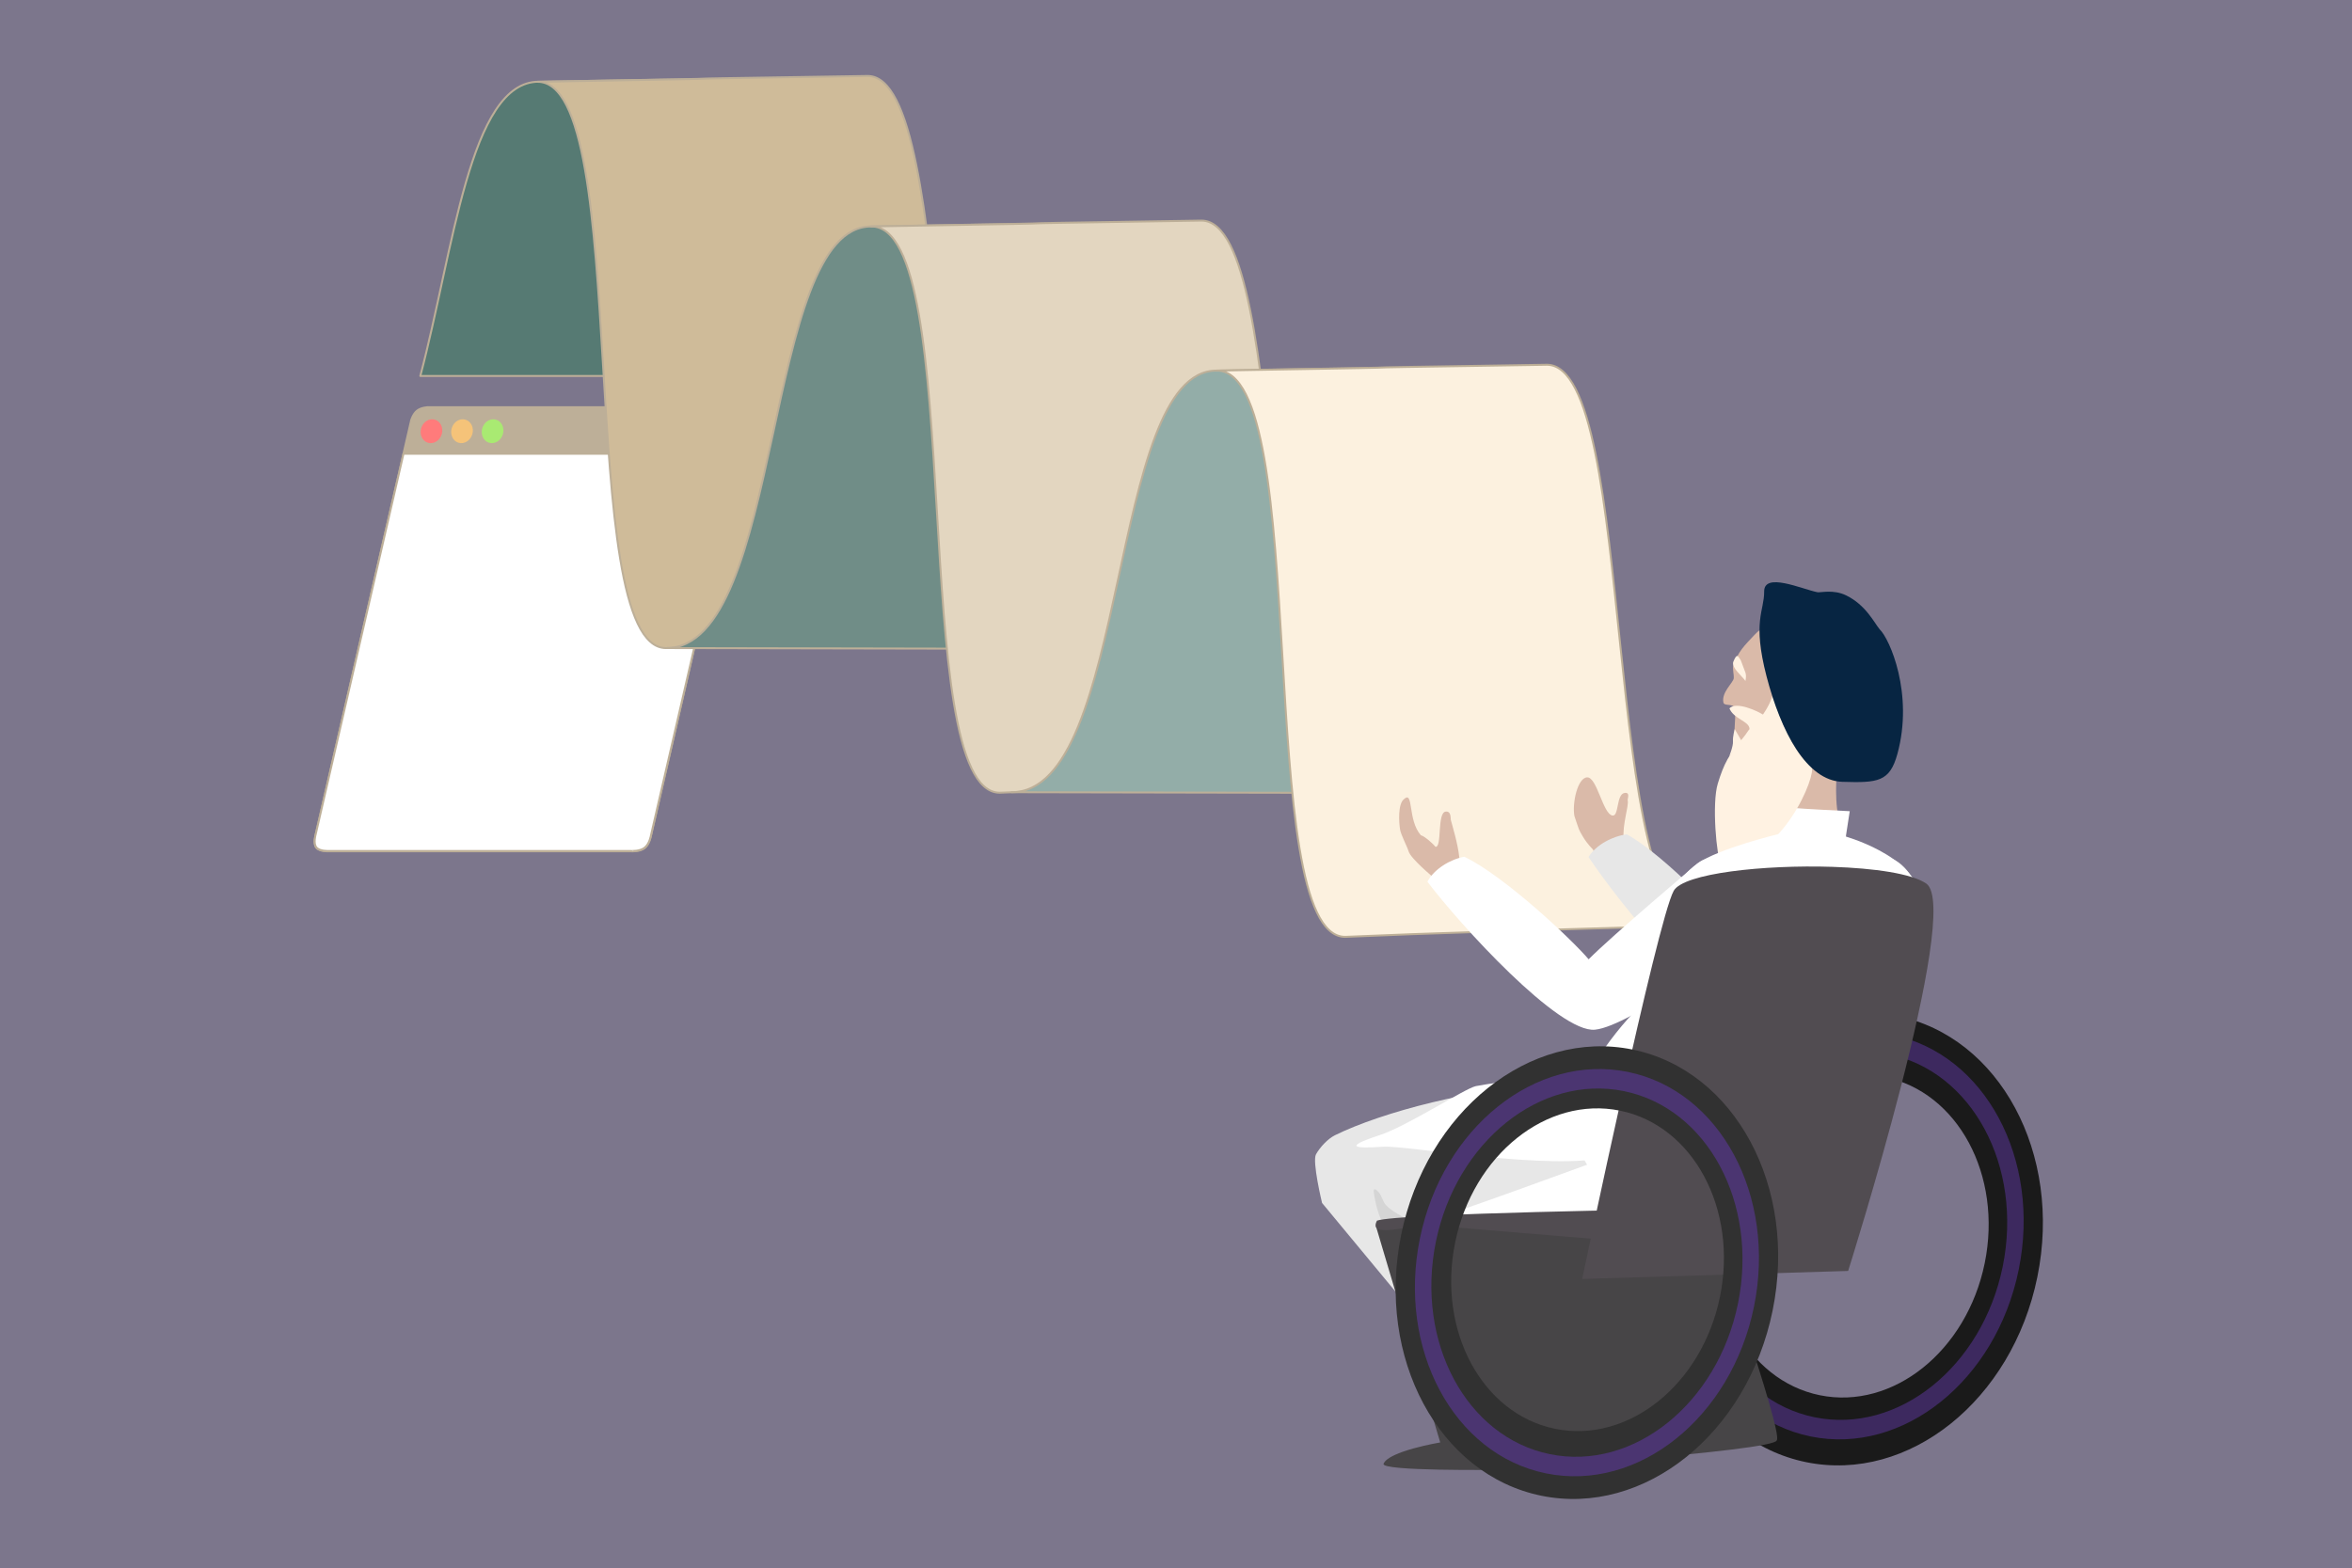
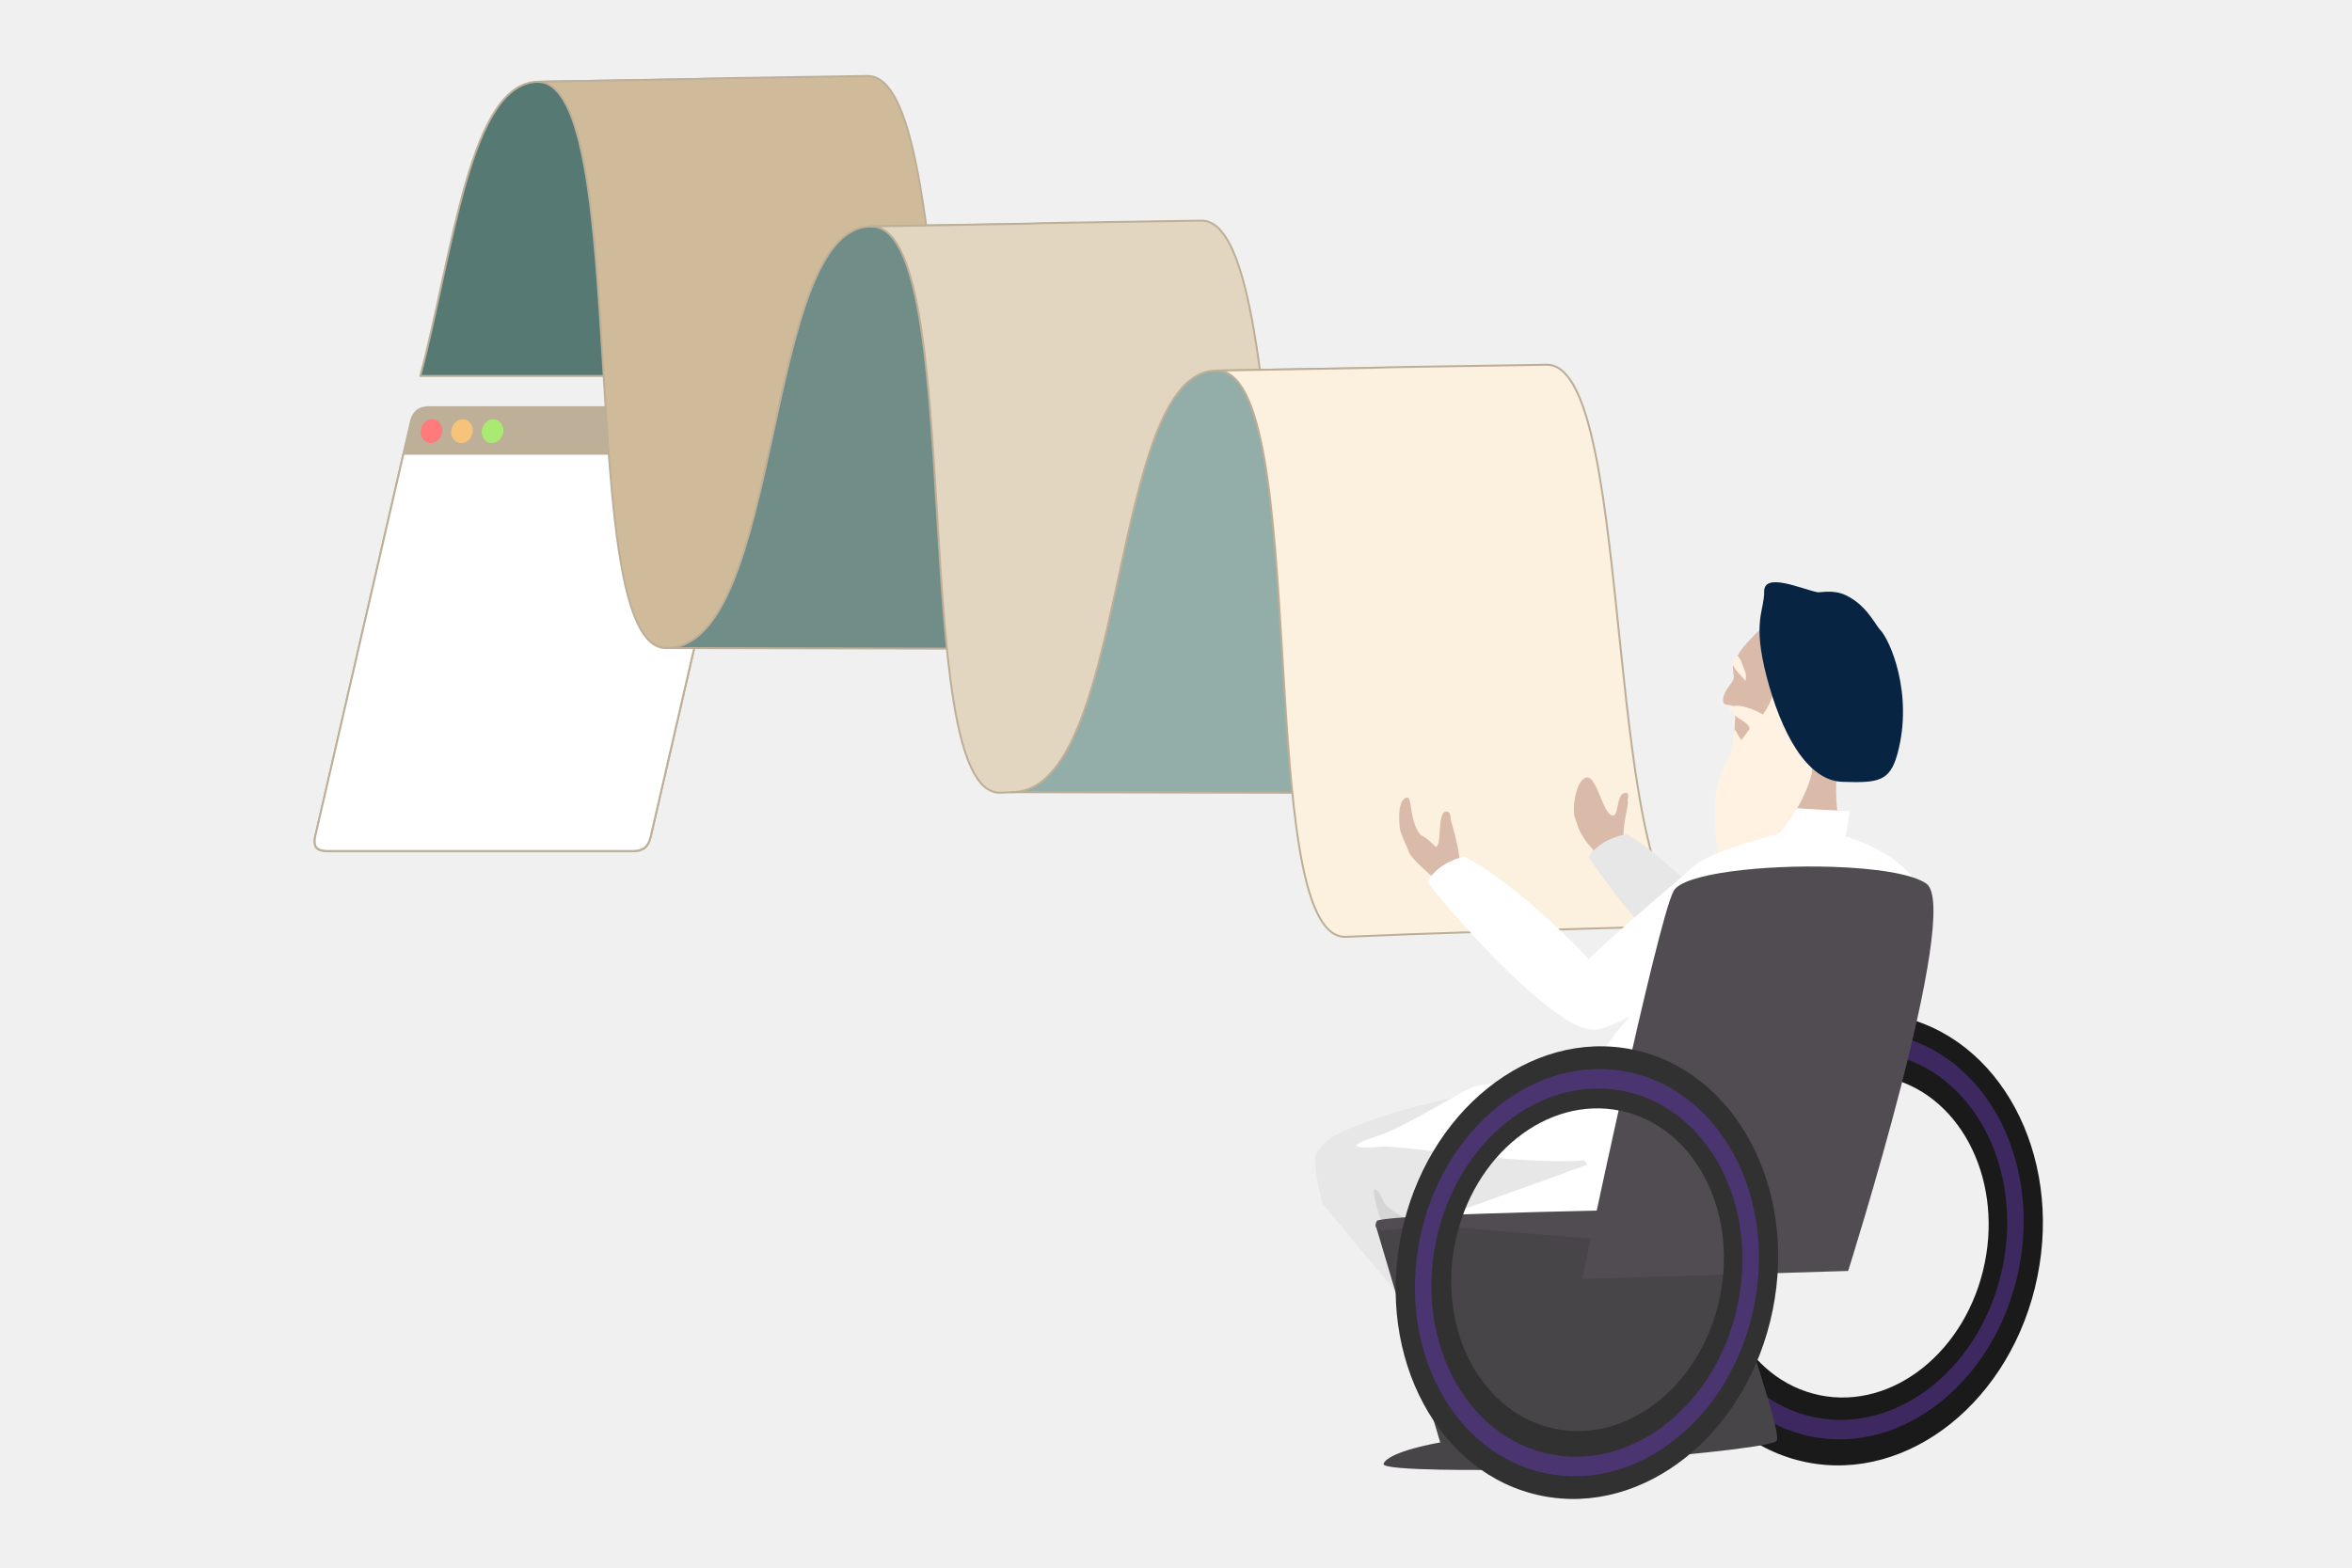
<svg xmlns="http://www.w3.org/2000/svg" xmlns:ns1="http://vectornator.io" height="100%" style="fill-rule:nonzero;clip-rule:evenodd;stroke-linecap:round;stroke-linejoin:round;" xml:space="preserve" width="100%" version="1.1" viewBox="0 0 600 400">
  <defs />
  <g id="Layer 2" ns1:layerName="Layer 2">
-     <path d="M-70.112+433.299L664.888+433.299L664.888-86.492L-70.112-86.492L-70.112+433.299Z" opacity="1" fill="#7c768c" />
    <path stroke="#bdaf98" stroke-width="0.5" d="M191.252+103.893L166.057+213.252C166.057+213.252+165.708+215.402+164.452+216.392C163.195+217.382+161.03+217.212+161.03+217.212L83.864+217.212C83.864+217.212+81.504+217.334+80.668+216.283C79.833+215.232+80.522+213.009+80.522+213.009L104.888+107.242C104.888+107.242+105.351+105.597+106.435+104.759C107.519+103.922+109.223+103.893+109.223+103.893L191.252+103.893Z" fill="#bdaf98" stroke-linecap="round" opacity="1" stroke-linejoin="round" />
    <path stroke="#bdaf98" stroke-width="0.5" d="M102.931+115.775L80.523+212.913C80.523+212.913+79.859+215.158+80.695+216.209C81.531+217.26+83.876+217.126+83.876+217.126L161.042+217.126C161.042+217.125+163.195+217.285+164.452+216.295C165.709+215.304+166.057+213.171+166.057+213.171L188.522+115.775L102.931+115.775Z" fill="#ffffff" stroke-linecap="round" opacity="1" stroke-linejoin="round" />
    <path stroke="#bdaf98" stroke-width="0.5" d="M209.29+241.225L181.814+360.49C181.814+360.49+181.433+362.834+180.063+363.914C178.692+364.994+176.332+364.809+176.332+364.809L92.175+364.809C92.175+364.809+89.602+364.941+88.691+363.795C87.779+362.649+88.53+360.224+88.53+360.224L115.104+244.877C115.104+244.877+115.609+243.083+116.791+242.17C117.973+241.257+119.832+241.225+119.832+241.225L209.29+241.225Z" fill="#ffffff" stroke-linecap="round" opacity="0" stroke-linejoin="round" />
    <path d="M340.554+289.657C338.743+290.549+336.747+292.686+335.718+294.516C334.689+296.347+337.26+306.937+337.26+306.937L378.588+356.834L390.18+352.298C390.18+352.298+371.484+324.527+358.793+309.928C370.723+315.328+429.476+313.959+431.386+295.203C434.455+265.071+364.63+277.795+340.554+289.657Z" opacity="1" fill="#e7e7e7" />
    <path d="M351.648+304.133C352.251+304.808+352.111+304.879+353.085+306.808C354.059+308.738+358.938+311.011+358.938+311.011C358.938+311.011+353.723+313.324+352.561+311.556C351.399+309.789+350.516+305.125+350.435+304.072C350.355+303.02+351.044+303.458+351.648+304.133Z" opacity="1" fill="#d5d5d5" />
    <path d="M415.269+271.336C415.269+271.336+379.371+276.488+376.473+277.131C373.575+277.775+358.891+287.432+351.707+289.717C342.353+292.797+345.85+293.068+352.933+292.585C358.548+292.203+396.298+298.89+410.303+295.147C411.422+294.848+365.314+311.672+366.771+310.599C369.102+308.88+417.716+319.556+427.098+311.405C431.03+307.989+415.269+271.336+415.269+271.336Z" opacity="1" fill="#ffffff" />
  </g>
  <g id="Layer 1 copy" ns1:layerName="Layer 1 copy">
    <path stroke="#bdaf98" stroke-width="0.5" d="M175.835+20.227C175.835+20.227+163.591+20.436+137.455+20.855C119.801+20.759+115.654+64.224+107.219+95.93L176.092+95.93L175.835+20.227Z" fill="#567a73" stroke-linecap="round" opacity="1" stroke-linejoin="round" />
    <path stroke="#bdaf98" stroke-width="0.5" d="M137.071+20.871C218.899+19.504+139.853+20.63+221.371+19.382C244.623+19.501+234.785+163.065+261.166+162.378C212.451+163.826+192.579+164.364+169.877+165.357C146.216+165.287+161.664+20.485+137.071+20.871Z" fill="#cfbb99" stroke-linecap="round" opacity="1" stroke-linejoin="round" />
  </g>
  <g id="Layer 1" ns1:layerName="Layer 1">
    <path stroke="#bdaf98" stroke-width="0.5" d="M260.617+57.144C260.617+57.144+248.386+57.364+222.25+57.784C194.475+57.632+200.13+165.412+169.926+165.353C247.179+165.551+260.998+165.503+260.998+165.503L260.617+57.144Z" fill="#708d87" stroke-linecap="round" opacity="1" stroke-linejoin="round" />
    <path stroke="#bdaf98" stroke-width="0.5" d="M222.216+57.777C304.043+56.41+224.997+57.536+306.515+56.288C329.768+56.406+319.93+199.971+346.31+199.284C297.595+200.732+277.723+201.27+255.022+202.263C231.36+202.193+246.808+57.39+222.216+57.777Z" fill="#e3d6c0" stroke-linecap="round" opacity="1" stroke-linejoin="round" />
  </g>
  <g id="Layer 1 copy_2" ns1:layerName="Layer 1 copy">
    <path stroke="#bdaf98" stroke-width="0.5" d="M348.741+93.923C348.741+93.923+336.509+94.144+310.373+94.563C282.598+94.411+288.254+202.192+258.049+202.133C335.302+202.33+349.122+202.283+349.122+202.283L348.741+93.923Z" fill="#93ada8" stroke-linecap="round" opacity="1" stroke-linejoin="round" />
    <path stroke="#bdaf97" stroke-width="0.5" d="M310.339+94.556C392.167+93.189+313.12+94.315+394.639+93.067C417.891+93.186+408.053+236.751+434.433+236.063C385.719+237.512+365.847+238.049+343.145+239.042C319.483+238.972+334.931+94.17+310.339+94.556Z" fill="#fcf1df" stroke-linecap="round" opacity="1" stroke-linejoin="round" />
  </g>
  <g id="Layer ~neeeede 3 copy" ns1:layerName="Layer ~neeeede 3 copy">
    <path d="M483.979+259.223C457.814+253.887+431.392+275.039+424.978+306.484C418.565+337.93+434.593+367.74+460.759+373.077C486.924+378.413+513.323+357.256+519.736+325.811C526.149+294.365+510.144+264.559+483.979+259.223ZM480.798+274.82C499.453+278.625+510.879+299.864+506.307+322.284C501.734+344.704+482.897+359.801+464.242+355.996C445.587+352.191+434.167+330.924+438.739+308.504C443.312+286.083+462.143+271.015+480.798+274.82Z" opacity="1" fill="#1a1a1a" />
    <path d="M482.803+264.089C459.267+259.288+435.513+278.325+429.744+306.612C423.975+334.899+438.376+361.718+461.913+366.518C485.449+371.318+509.203+352.281+514.972+323.995C520.741+295.708+506.34+268.889+482.803+264.089ZM481.804+268.989C503.088+273.33+516.112+297.583+510.895+323.163C505.678+348.743+484.196+365.959+462.912+361.618C441.628+357.277+428.604+333.023+433.821+307.444C439.038+281.864+460.52+264.648+481.804+268.989Z" opacity="1" fill="#3d295f" />
    <path d="M409.656+223.88L406.345+216.725C406.345+216.725+404.904+215.324+403.877+213.592C402.607+211.449+402.931+212.02+401.637+208.217C401.02+205.012+402.432+198.373+404.919+198.349C407.406+198.325+408.909+207.626+411.306+208.082C413.056+208.457+412.253+202.635+414.451+202.319C415.958+202.103+415.135+203.856+415.228+204.218C415.578+205.566+413.831+210.418+414.203+213.979C414.417+216.023+416.386+217.981+416.386+217.981L409.656+223.88Z" opacity="1" fill="#dabaa9" />
    <path d="M367.719+228.65L365.674+223.882C365.674+223.882+359.757+219.014+359.303+217.132C359.111+216.338+357.405+213.037+357.183+211.77C356.833+209.775+356.595+205.101+358.155+203.903C360.68+201.572+359.026+209.198+362.46+213.113C363.413+213.334+365.733+215.407+366.165+216.055C367.915+216.431+366.566+207.405+368.764+207.089C370.272+206.873+370.018+208.859+370.112+209.221C370.462+210.569+371.894+215.188+372.267+218.749C372.481+220.793+374.449+222.751+374.449+222.751L367.719+228.65Z" opacity="1" fill="#dabaa9" />
    <path d="M445.643+258.951C454.878+258.572+483.035+239.785+483.035+239.785C483.035+239.785+493.39+230.703+486.496+222.115C479.603+213.528+469.122+222.72+469.122+222.72C469.122+222.72+451.13+235.484+445.101+240.926C441.191+235.71+424.995+218.45+415.03+212.888C411.459+213.307+407.14+215.532+405.24+218.678C412.893+230.193+436.407+259.33+445.643+258.951Z" opacity="1" fill="#e7e7e7" />
    <path d="M439.664+179.301C439.022+176.732+442.18+174.153+442.278+173.089C442.364+172.153+441.962+170.711+442.131+169.921C443.435+166.158+444.968+164.776+447.627+161.936C451.223+158.096+457.005+157.483+461.79+157.483C471.835+157.483+479.978+165.005+479.978+177.778C479.978+190.551+471.835+200.905+461.79+200.905C457.967+200.905+457.388+196.225+453.72+194.141C450.246+192.168+446.781+193.19+442.72+190.149C441.96+188.236+442.958+183.771+442.537+180.817C442.331+179.374+439.904+180.259+439.664+179.301Z" opacity="1" fill="#dabaa9" />
    <path d="M457.049+199.063L454.882+213.725C454.882+213.725+473.609+216.612+470.601+212.581C467.662+208.642+468.502+198.329+468.502+198.329L457.049+199.063Z" opacity="1" fill="#dabaa9" />
    <path d="M462.742+214.707C461.694+214.576+453.577+213.264+453.577+213.264C453.577+213.264+453.676+205.769+456.723+206.087C459.584+206.386+471.872+206.977+471.872+206.977L470.604+215.217C470.604+215.217+463.79+214.838+462.742+214.707Z" opacity="1" fill="#ffffff" />
    <path d="M462.121+195.817C463.519+197.125+455.025+219.858+439.02+220.496C437.907+218.669+436.653+205.063+438.212+199.94C439.772+194.816+441.078+192.511+444.598+188.335C445.724+186.974+445.739+186.672+446.306+186.046C446.336+184.001+442.263+183.505+441.183+180.738C442.939+178.878+448.332+181.443+449.736+182.323C451.725+179.402+452.068+177.763+452.096+177.597C454.893+184.992+456.951+190.983+462.121+195.817Z" opacity="1" fill="#fff2e2" />
    <path d="M442.084+189.167C442.178+190.37+441.133+192.962+441.133+192.962L444.361+189.191L442.532+186.019C442.532+186.019+441.99+187.964+442.084+189.167Z" opacity="1" fill="#fff2e2" />
    <path d="M444.088+168.498C445.261+171.874+445.624+171.576+445.274+173.756C444.332+172.41+441.692+170.367+442.15+168.902C443.092+166.599+443.307+167.285+444.088+168.498Z" opacity="1" fill="#fff2e2" />
    <path d="M435.488+309.877C435.488+309.877+455.13+365.868+453.244+367.513C452.907+370.236+381.772+375.039+381.772+375.039C381.772+375.039+352.229+375.411+352.95+373.495C354.166+370.264+367.405+368.04+367.405+368.04L351.016+312.906L435.488+309.877Z" opacity="1" fill="#474547" />
    <path d="M474.774+313.751L428.412+308.502C428.412+308.502+356.704+309.543+351.274+311.449C348.723+316.339+360.319+312.26+365.058+312.66C381.518+314.051+406.693+316.127+406.693+316.127L474.774+313.751Z" opacity="1" fill="#514c51" />
    <path d="M470.156+213.235C470.156+213.235+488.555+218.152+489.821+228.868C493.321+258.486+451.868+324.413+436.048+320.232C414.086+314.428+395.83+292.084+402.317+279.109C409.061+265.62+419.4+254.647+421.81+254.49C422.923+243.428+422.758+227.624+432.987+220.357C438.459+216.469+453.72+212.807+453.72+212.807L470.156+213.235Z" opacity="1" fill="#ffffff" />
    <path d="M484.037+192.342C488.231+177.017+482.052+162.966+479.507+160.572C478.109+158.885+475.998+154.373+470.945+151.909C467.683+150.319+464.374+151.261+463.629+151.109C459.561+150.273+450.012+145.919+450.043+150.925C450.074+155.93+446.985+158.464+450.649+172.569C454.313+186.673+460.87+199.2+469.982+199.484C479.094+199.767+482.083+199.484+484.037+192.342Z" opacity="1" fill="#072542" />
    <path d="M406.9+262.726C416.095+261.789+443.064+241.334+443.064+241.334C443.064+241.334+452.852+231.642+445.452+223.487C438.052+215.332+432.864+220.459+432.864+220.459C432.864+220.459+410.958+238.97+405.27+244.767C401.051+239.797+383.841+223.548+373.558+218.598C370.019+219.233+365.842+221.715+364.136+224.97C372.471+236.002+397.704+263.663+406.9+262.726Z" opacity="1" fill="#ffffff" />
    <path d="M107.453+109.212C107.957+107.592+109.535+106.642+110.978+107.091C112.421+107.54+113.183+109.217+112.679+110.837C112.175+112.457+110.597+113.406+109.154+112.957C107.711+112.509+106.949+110.832+107.453+109.212Z" opacity="1" fill="#ff7b7b" />
    <path d="M115.249+109.212C115.753+107.592+117.331+106.642+118.774+107.091C120.217+107.54+120.979+109.217+120.475+110.837C119.971+112.457+118.393+113.406+116.95+112.957C115.506+112.509+114.745+110.832+115.249+109.212Z" opacity="1" fill="#f5c379" />
    <path d="M123.045+109.212C123.548+107.592+125.127+106.642+126.57+107.091C128.013+107.54+128.774+109.217+128.271+110.837C127.767+112.457+126.189+113.406+124.745+112.957C123.302+112.509+122.541+110.832+123.045+109.212Z" opacity="1" fill="#a9ea72" />
  </g>
  <g id="Layer ~neeeede 3" ns1:layerName="Layer ~neeeede 3">
    <path d="M491.388+225.437C487.702+222.903+478.127+221.523+467.441+221.178C449.945+220.613+429.467+222.825+426.966+227.297C422.803+234.741+403.617+326.324+403.617+326.324L471.465+324.286C471.465+324.286+500.731+231.86+491.388+225.437Z" opacity="1" fill="#514c51" />
    <path d="M416.445+267.791C390.28+262.454+363.857+283.606+357.444+315.052C351.03+346.498+367.059+376.308+393.224+381.644C419.389+386.981+445.788+365.824+452.201+334.378C458.615+302.932+442.61+273.127+416.445+267.791ZM413.264+283.387C431.919+287.192+443.345+308.431+438.772+330.852C434.2+353.272+415.363+368.368+396.708+364.563C378.052+360.759+366.632+339.491+371.205+317.071C375.777+294.651+394.608+279.583+413.264+283.387Z" opacity="1" fill="#313131" />
    <path d="M415.274+273.504C391.738+268.704+367.984+287.741+362.215+316.027C356.446+344.314+370.847+371.133+394.384+375.933C417.92+380.734+441.674+361.697+447.443+333.41C453.212+305.123+438.811+278.304+415.274+273.504ZM414.275+278.404C435.559+282.745+448.583+306.998+443.366+332.578C438.149+358.158+416.667+375.374+395.383+371.033C374.099+366.692+361.075+342.439+366.292+316.859C371.509+291.279+392.991+274.063+414.275+278.404Z" opacity="1" fill="#4b3571" />
  </g>
</svg>
